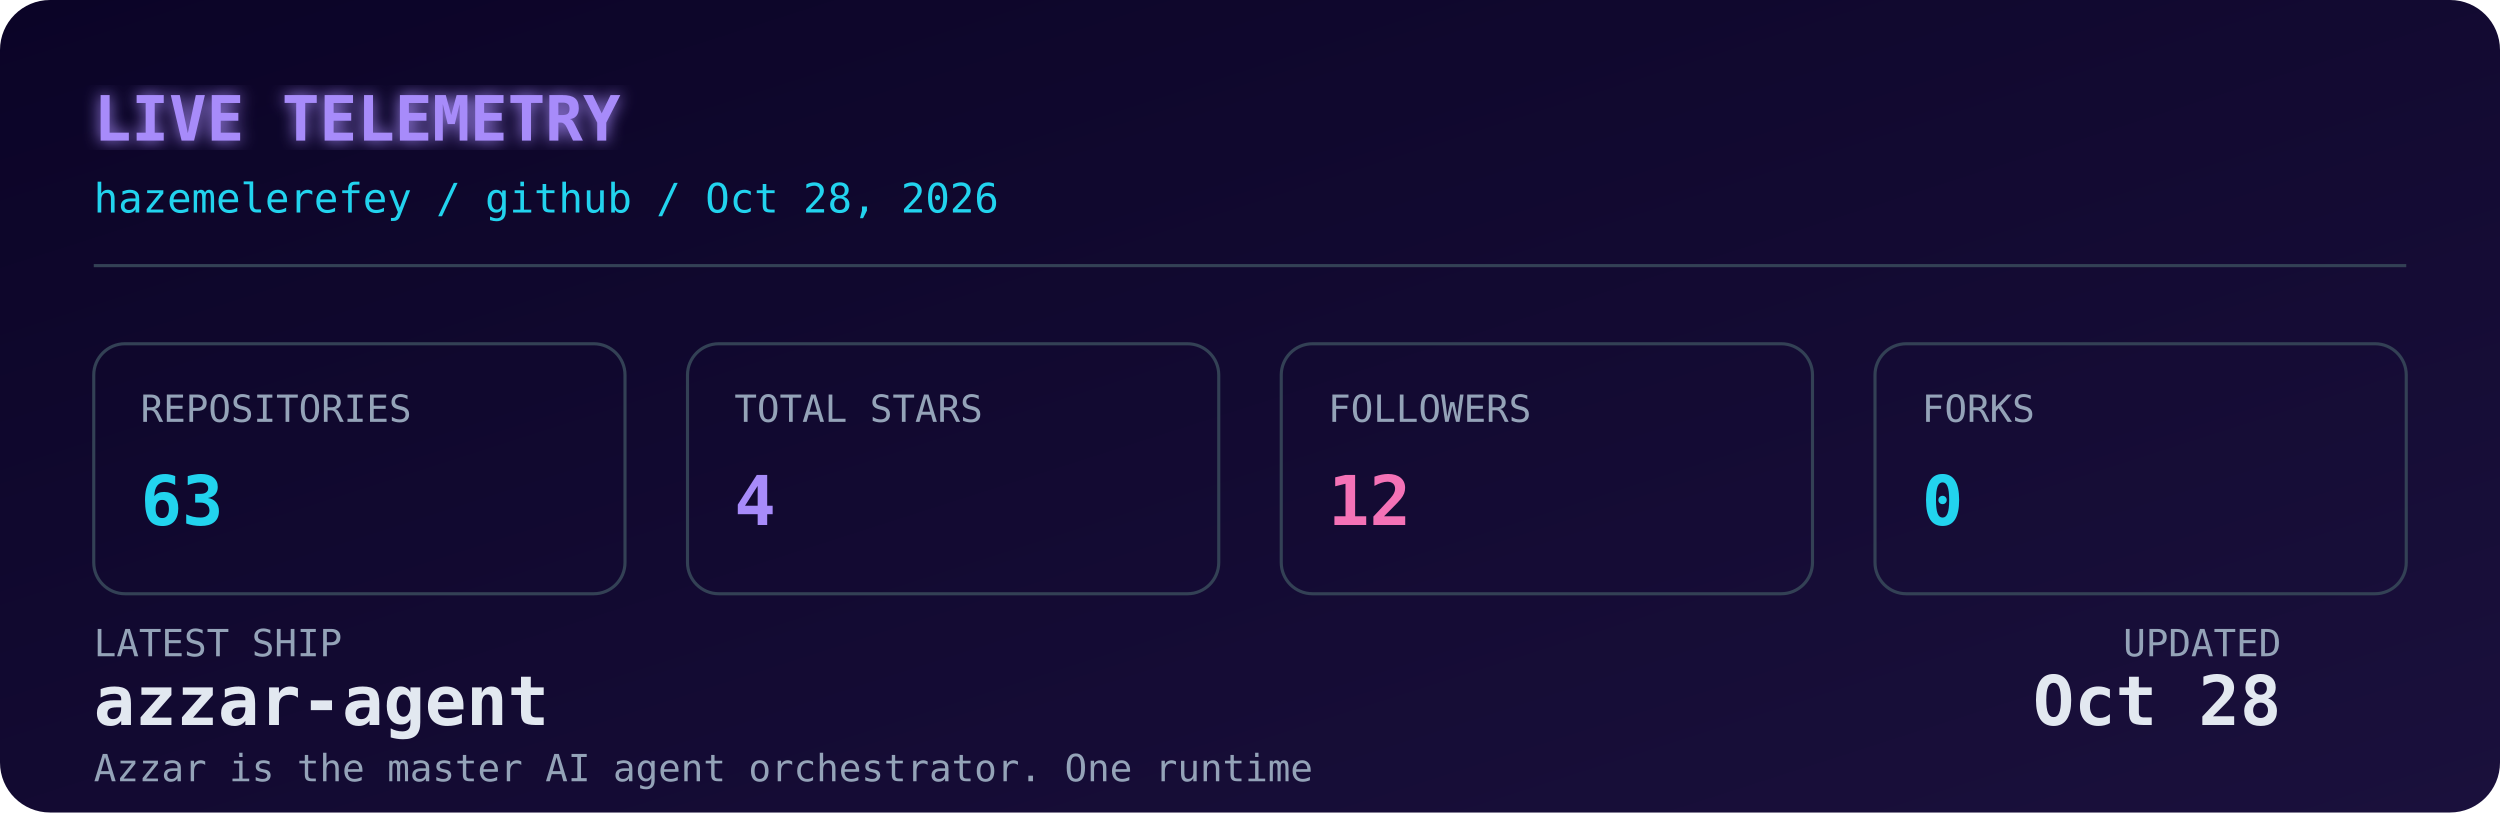
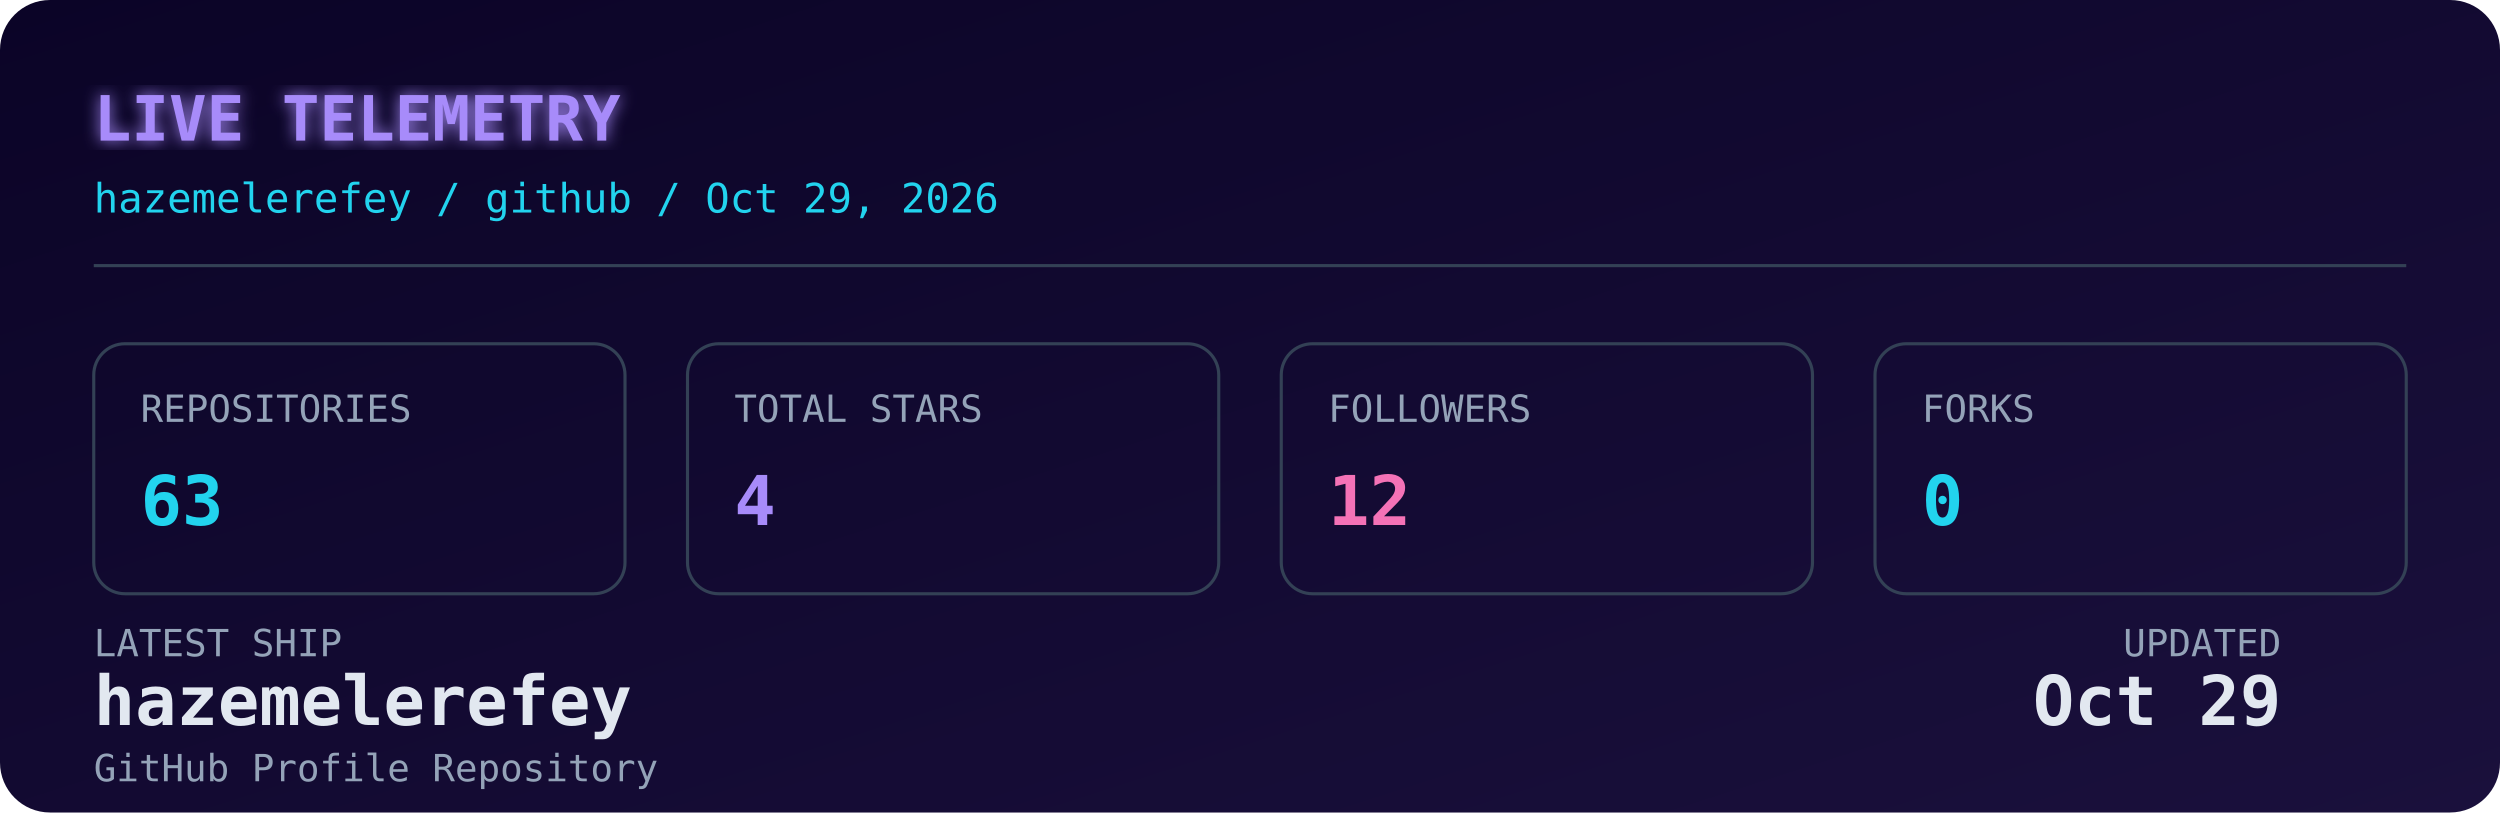
<svg xmlns="http://www.w3.org/2000/svg" width="800" height="260" viewBox="0 0 800 260" role="img" aria-label="Live GitHub dashboard for Hazem Elerefy">
  <defs>
    <linearGradient id="bg" x1="0" y1="0" x2="1" y2="1">
      <stop offset="0%" stop-color="#0b0427" />
      <stop offset="100%" stop-color="#1a103c" />
    </linearGradient>
    <filter id="glow" x="-20%" y="-20%" width="140%" height="140%">
      <feGaussianBlur stdDeviation="2.5" result="blur" />
      <feMerge>
        <feMergeNode in="blur" />
        <feMergeNode in="SourceGraphic" />
      </feMerge>
    </filter>
    <style>
      .mono { font-family: 'JetBrains Mono', 'SFMono-Regular', 'Fira Code', monospace; }
      .label { fill: #94a3b8; font-size: 12px; }
      .value { fill: #e2e8f0; font-size: 22px; font-weight: 700; }
      .accent { fill: #22d3ee; }
      .purple { fill: #a78bfa; }
      .pink { fill: #f472b6; }
      .title { fill: #a78bfa; font-size: 20px; font-weight: 700; }
      .subtitle { fill: #22d3ee; font-size: 13px; }
      .box { fill: none; stroke: #334155; stroke-width: 1; }
      @media (prefers-color-scheme: light) {
        .value { fill: #0f172a; }
        .label { fill: #475569; }
        .title { fill: #7c3aed; }
        .subtitle { fill: #0891b2; }
        .box { stroke: #cbd5e1; }
      }
    </style>
  </defs>
  <rect width="800" height="260" rx="16" fill="url(#bg)" />
  <text x="30" y="45" class="mono title" filter="url(#glow)">LIVE TELEMETRY</text>
-   <text x="30" y="68" class="mono subtitle">hazemelerefey / github / Oct 28, 2026</text>
+   <text x="30" y="68" class="mono subtitle">hazemelerefey / github / Oct 29, 2026</text>
  <line x1="30" y1="85" x2="770" y2="85" stroke="#334155" stroke-width="1" />
  <g transform="translate(30, 110)">
    <rect width="170" height="80" rx="10" class="box" />
    <text x="15" y="25" class="mono label">REPOSITORIES</text>
    <text x="15" y="58" class="mono value accent">63</text>
  </g>
  <g transform="translate(220, 110)">
    <rect width="170" height="80" rx="10" class="box" />
    <text x="15" y="25" class="mono label">TOTAL STARS</text>
    <text x="15" y="58" class="mono value purple">4</text>
  </g>
  <g transform="translate(410, 110)">
    <rect width="170" height="80" rx="10" class="box" />
    <text x="15" y="25" class="mono label">FOLLOWERS</text>
    <text x="15" y="58" class="mono value pink">12</text>
  </g>
  <g transform="translate(600, 110)">
    <rect width="170" height="80" rx="10" class="box" />
    <text x="15" y="25" class="mono label">FORKS</text>
    <text x="15" y="58" class="mono value accent">0</text>
  </g>
  <g transform="translate(30, 210)">
    <text x="0" y="0" class="mono label">LATEST SHIP</text>
-     <text x="0" y="22" class="mono value" font-size="15" fill="#e2e8f0">azzar-agent</text>
-     <text x="0" y="40" class="mono label" font-size="11">Azzar is the master AI agent orchestrator. One runtime </text>
+     <text x="0" y="22" class="mono value" font-size="15" fill="#e2e8f0">hazemelerefey</text>
+     <text x="0" y="40" class="mono label" font-size="11">GitHub Profile Repository</text>
    <text x="700" y="0" class="mono label" text-anchor="end">UPDATED</text>
-     <text x="700" y="22" class="mono value" font-size="15" text-anchor="end" fill="#e2e8f0">Oct 28</text>
+     <text x="700" y="22" class="mono value" font-size="15" text-anchor="end" fill="#e2e8f0">Oct 29</text>
  </g>
</svg>
